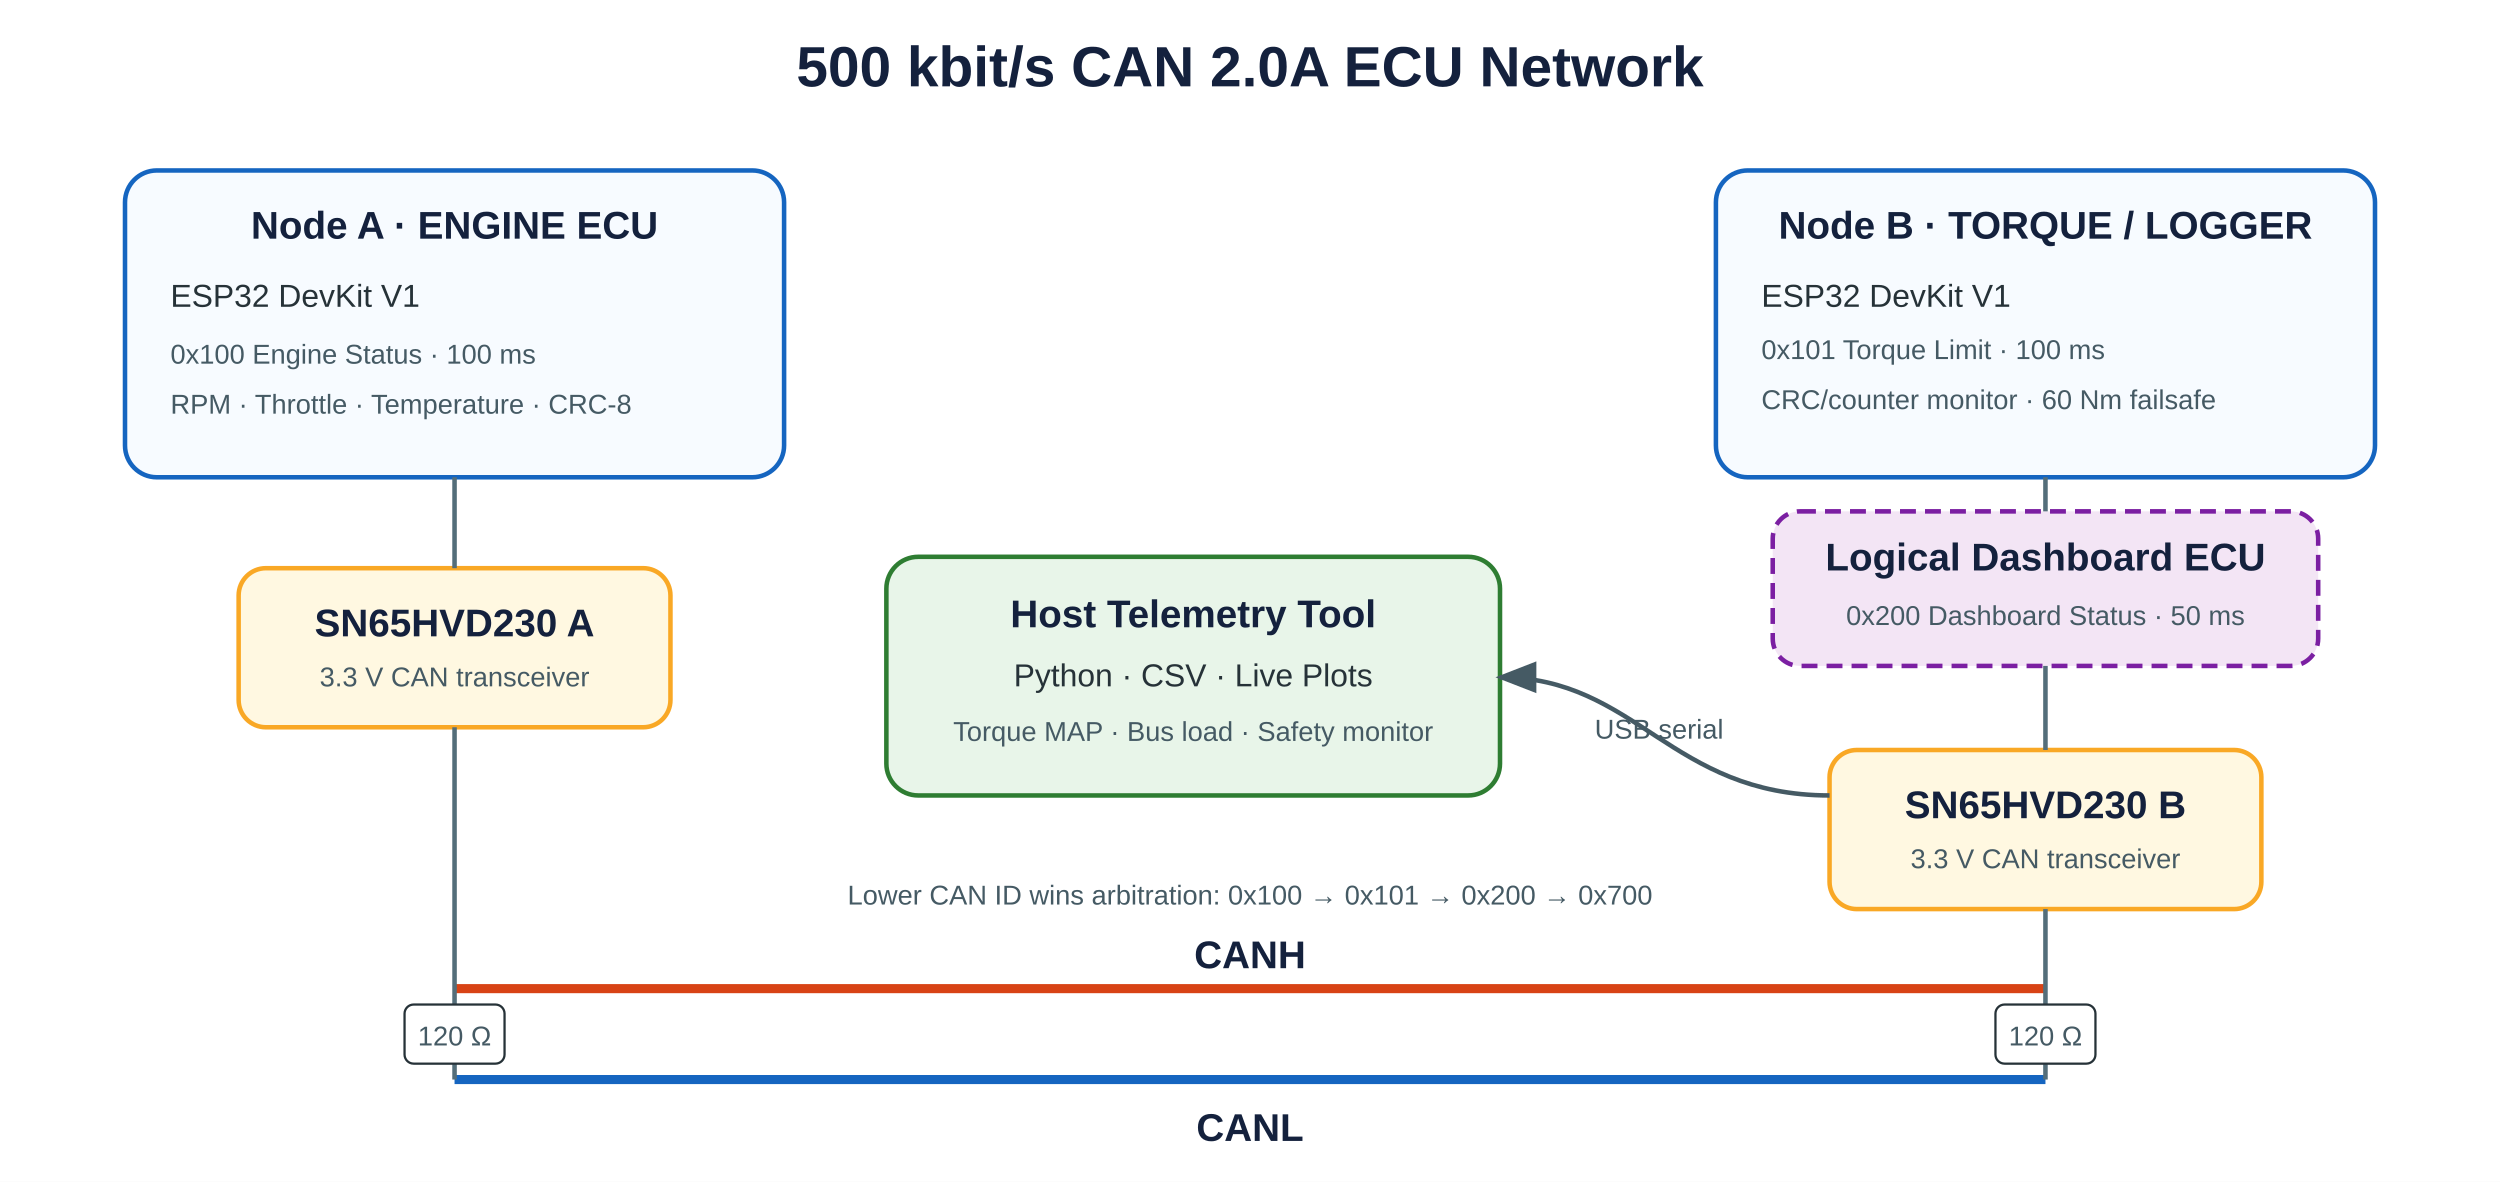
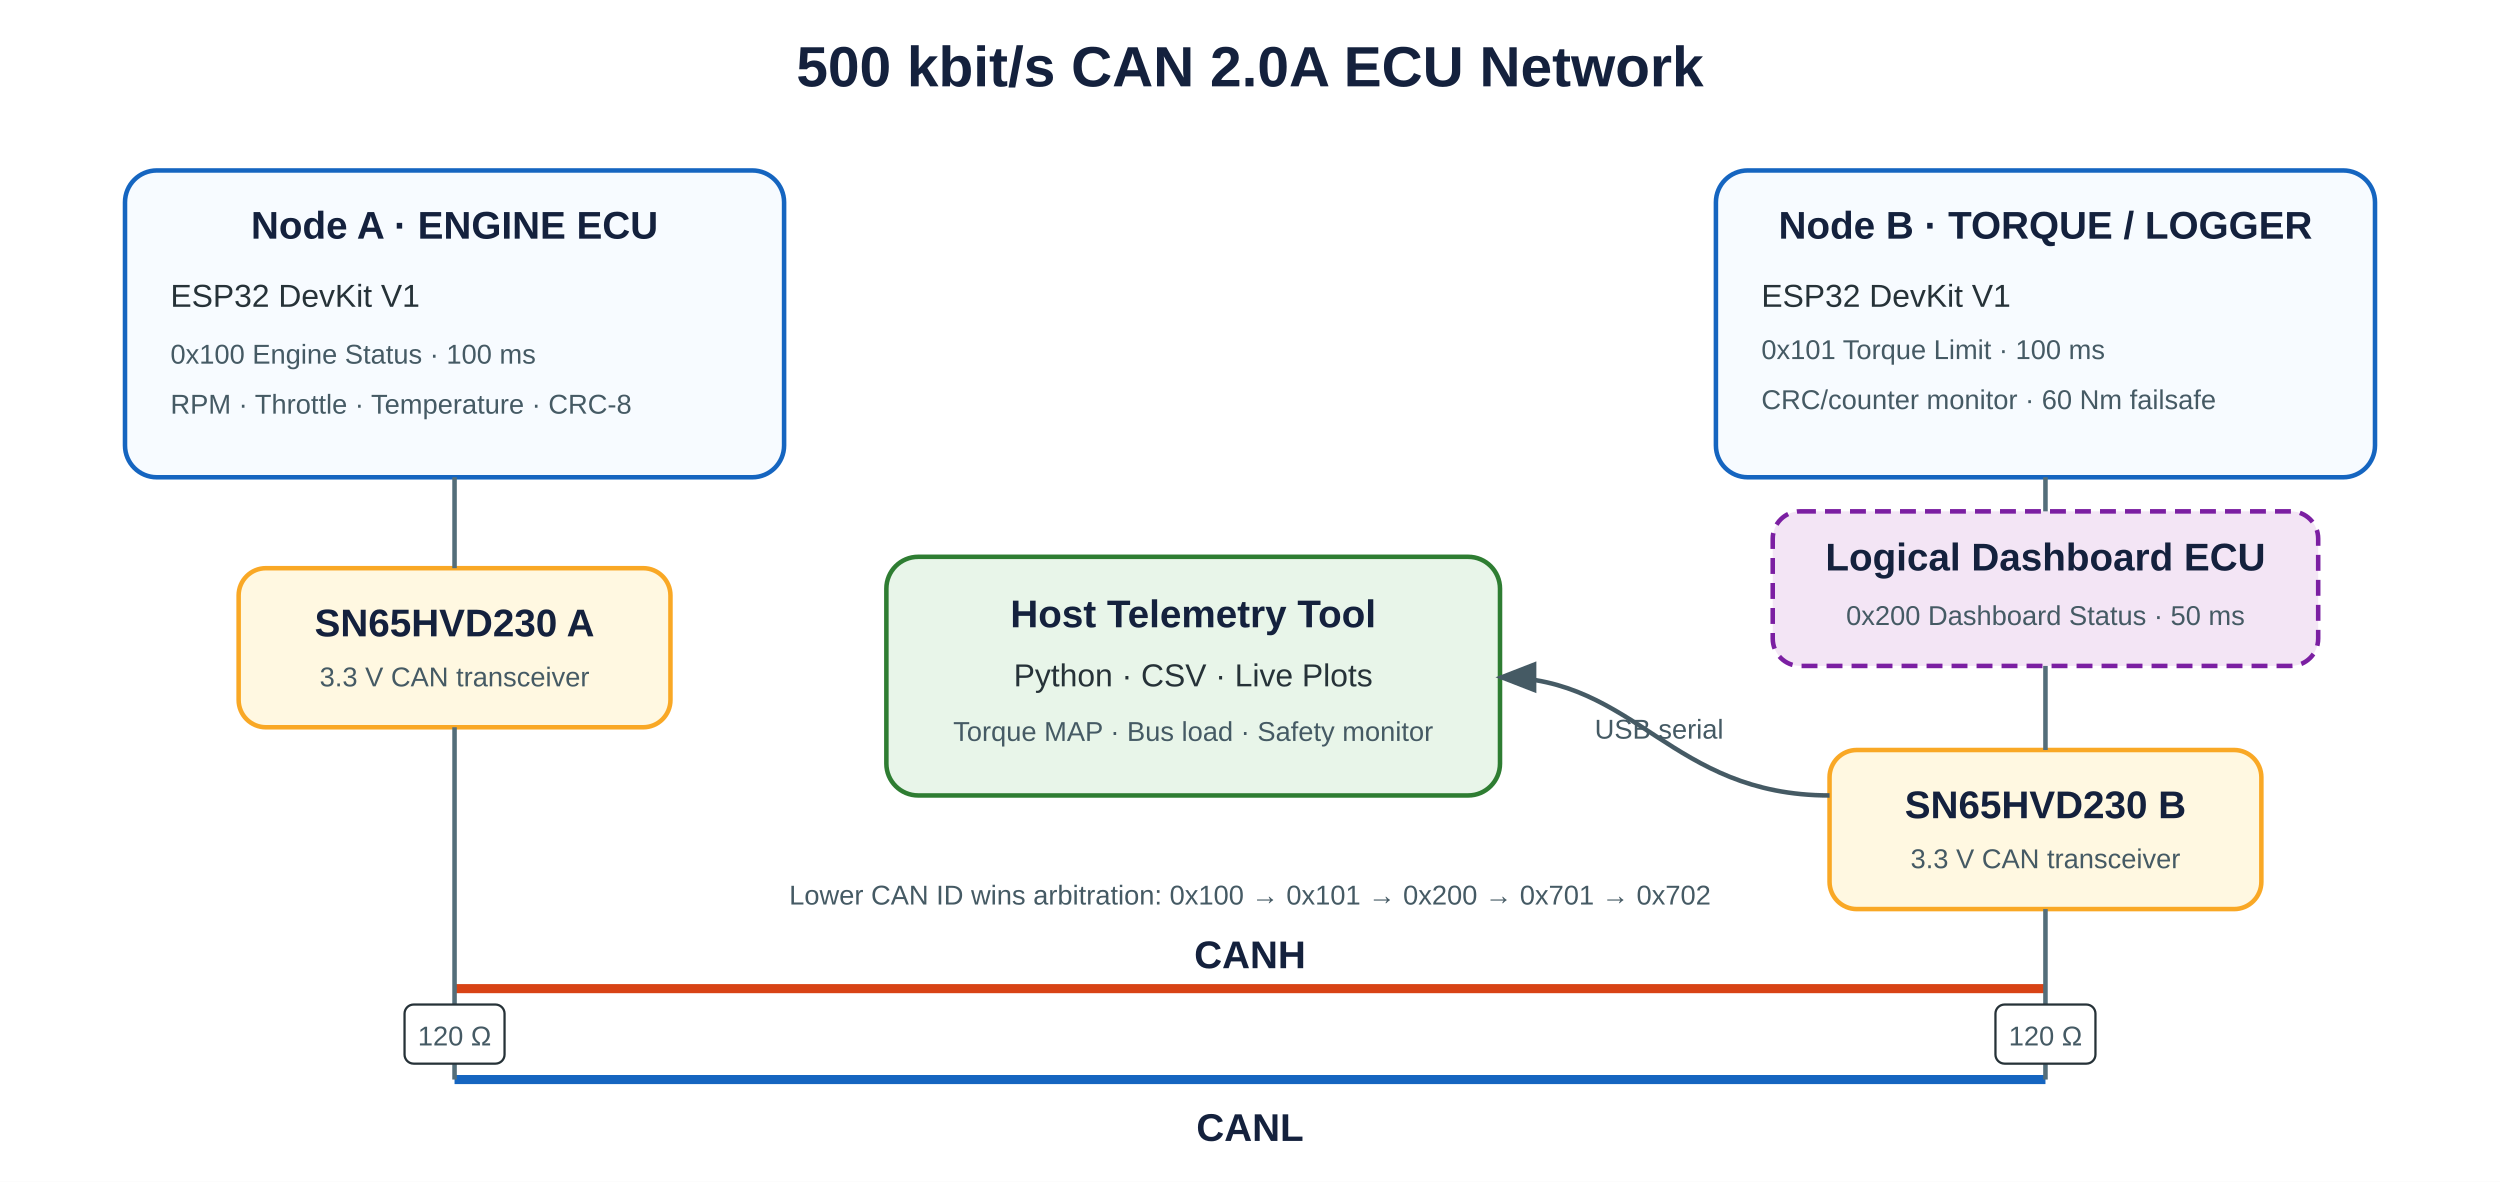
<svg xmlns="http://www.w3.org/2000/svg" width="1100" height="520" viewBox="0 0 1100 520" role="img" aria-labelledby="title desc">
  <defs>
    <style>
      .title{font:700 25px Arial;fill:#14213d}.label{font:700 17px Arial;fill:#14213d}.text{font:14px Arial;fill:#263238}.small{font:12px Arial;fill:#455a64}.box{fill:#f7fbff;stroke:#1565c0;stroke-width:2}.phy{fill:#fff8e1;stroke:#f9a825;stroke-width:2}.logical{fill:#f3e5f5;stroke:#7b1fa2;stroke-width:2;stroke-dasharray:7 4}.pc{fill:#e8f5e9;stroke:#2e7d32;stroke-width:2}.bus{stroke:#263238;stroke-width:6}.canh{stroke:#d84315;stroke-width:4}.canl{stroke:#1565c0;stroke-width:4}.wire{stroke:#546e7a;stroke-width:2;fill:none}.arrow{stroke:#455a64;stroke-width:2;fill:none;marker-end:url(#head)}
    </style>
    <marker id="head" markerWidth="9" markerHeight="7" refX="8" refY="3.5" orient="auto">
      <polygon points="0 0,9 3.5,0 7" fill="#455a64" />
    </marker>
  </defs>
  <rect width="1100" height="520" fill="#ffffff" />
  <text x="550" y="38" text-anchor="middle" class="title">500 kbit/s CAN 2.0A ECU Network</text>
  <rect x="55" y="75" width="290" height="135" rx="14" class="box" />
  <text x="200" y="105" text-anchor="middle" class="label">Node A · ENGINE ECU</text>
  <text x="75" y="135" class="text">ESP32 DevKit V1</text>
  <text x="75" y="160" class="small">0x100 Engine Status · 100 ms</text>
  <text x="75" y="182" class="small">RPM · Throttle · Temperature · CRC-8</text>
  <rect x="755" y="75" width="290" height="135" rx="14" class="box" />
  <text x="900" y="105" text-anchor="middle" class="label">Node B · TORQUE / LOGGER</text>
  <text x="775" y="135" class="text">ESP32 DevKit V1</text>
  <text x="775" y="158" class="small">0x101 Torque Limit · 100 ms</text>
  <text x="775" y="180" class="small">CRC/counter monitor · 60 Nm failsafe</text>
  <rect x="780" y="225" width="240" height="68" rx="12" class="logical" />
  <text x="900" y="251" text-anchor="middle" class="label">Logical Dashboard ECU</text>
  <text x="900" y="275" text-anchor="middle" class="small">0x200 Dashboard Status · 50 ms</text>
  <path d="M900 210 L900 225" class="wire" />
  <rect x="105" y="250" width="190" height="70" rx="12" class="phy" />
  <text x="200" y="280" text-anchor="middle" class="label">SN65HVD230 A</text>
  <text x="200" y="302" text-anchor="middle" class="small">3.3 V CAN transceiver</text>
  <rect x="805" y="330" width="190" height="70" rx="12" class="phy" />
  <text x="900" y="360" text-anchor="middle" class="label">SN65HVD230 B</text>
  <text x="900" y="382" text-anchor="middle" class="small">3.3 V CAN transceiver</text>
  <path d="M200 210 L200 250" class="wire" />
  <path d="M900 293 L900 330" class="wire" />
  <line x1="200" y1="435" x2="900" y2="435" class="canh" />
  <line x1="200" y1="475" x2="900" y2="475" class="canl" />
  <text x="550" y="426" text-anchor="middle" class="label">CANH</text>
  <text x="550" y="502" text-anchor="middle" class="label">CANL</text>
  <path d="M200 320 L200 435 M200 435 L200 475" class="wire" />
  <path d="M900 400 L900 435 M900 435 L900 475" class="wire" />
  <rect x="178" y="442" width="44" height="26" rx="4" fill="#fff" stroke="#263238" />
  <text x="200" y="460" text-anchor="middle" class="small">120 Ω</text>
  <rect x="878" y="442" width="44" height="26" rx="4" fill="#fff" stroke="#263238" />
  <text x="900" y="460" text-anchor="middle" class="small">120 Ω</text>
  <rect x="390" y="245" width="270" height="105" rx="14" class="pc" />
  <text x="525" y="276" text-anchor="middle" class="label">Host Telemetry Tool</text>
  <text x="525" y="302" text-anchor="middle" class="text">Python · CSV · Live Plots</text>
  <text x="525" y="326" text-anchor="middle" class="small">Torque MAP · Bus load · Safety monitor</text>
  <path d="M805 350 C735 350 720 298 660 298" class="arrow" />
  <text x="730" y="325" text-anchor="middle" class="small">USB serial</text>
-   <text x="550" y="398" text-anchor="middle" class="small">Lower CAN ID wins arbitration: 0x100 → 0x101 → 0x200 → 0x700</text>
+   <text x="550" y="398" text-anchor="middle" class="small">Lower CAN ID wins arbitration: 0x100 → 0x101 → 0x200 → 0x701 → 0x702</text>
</svg>
